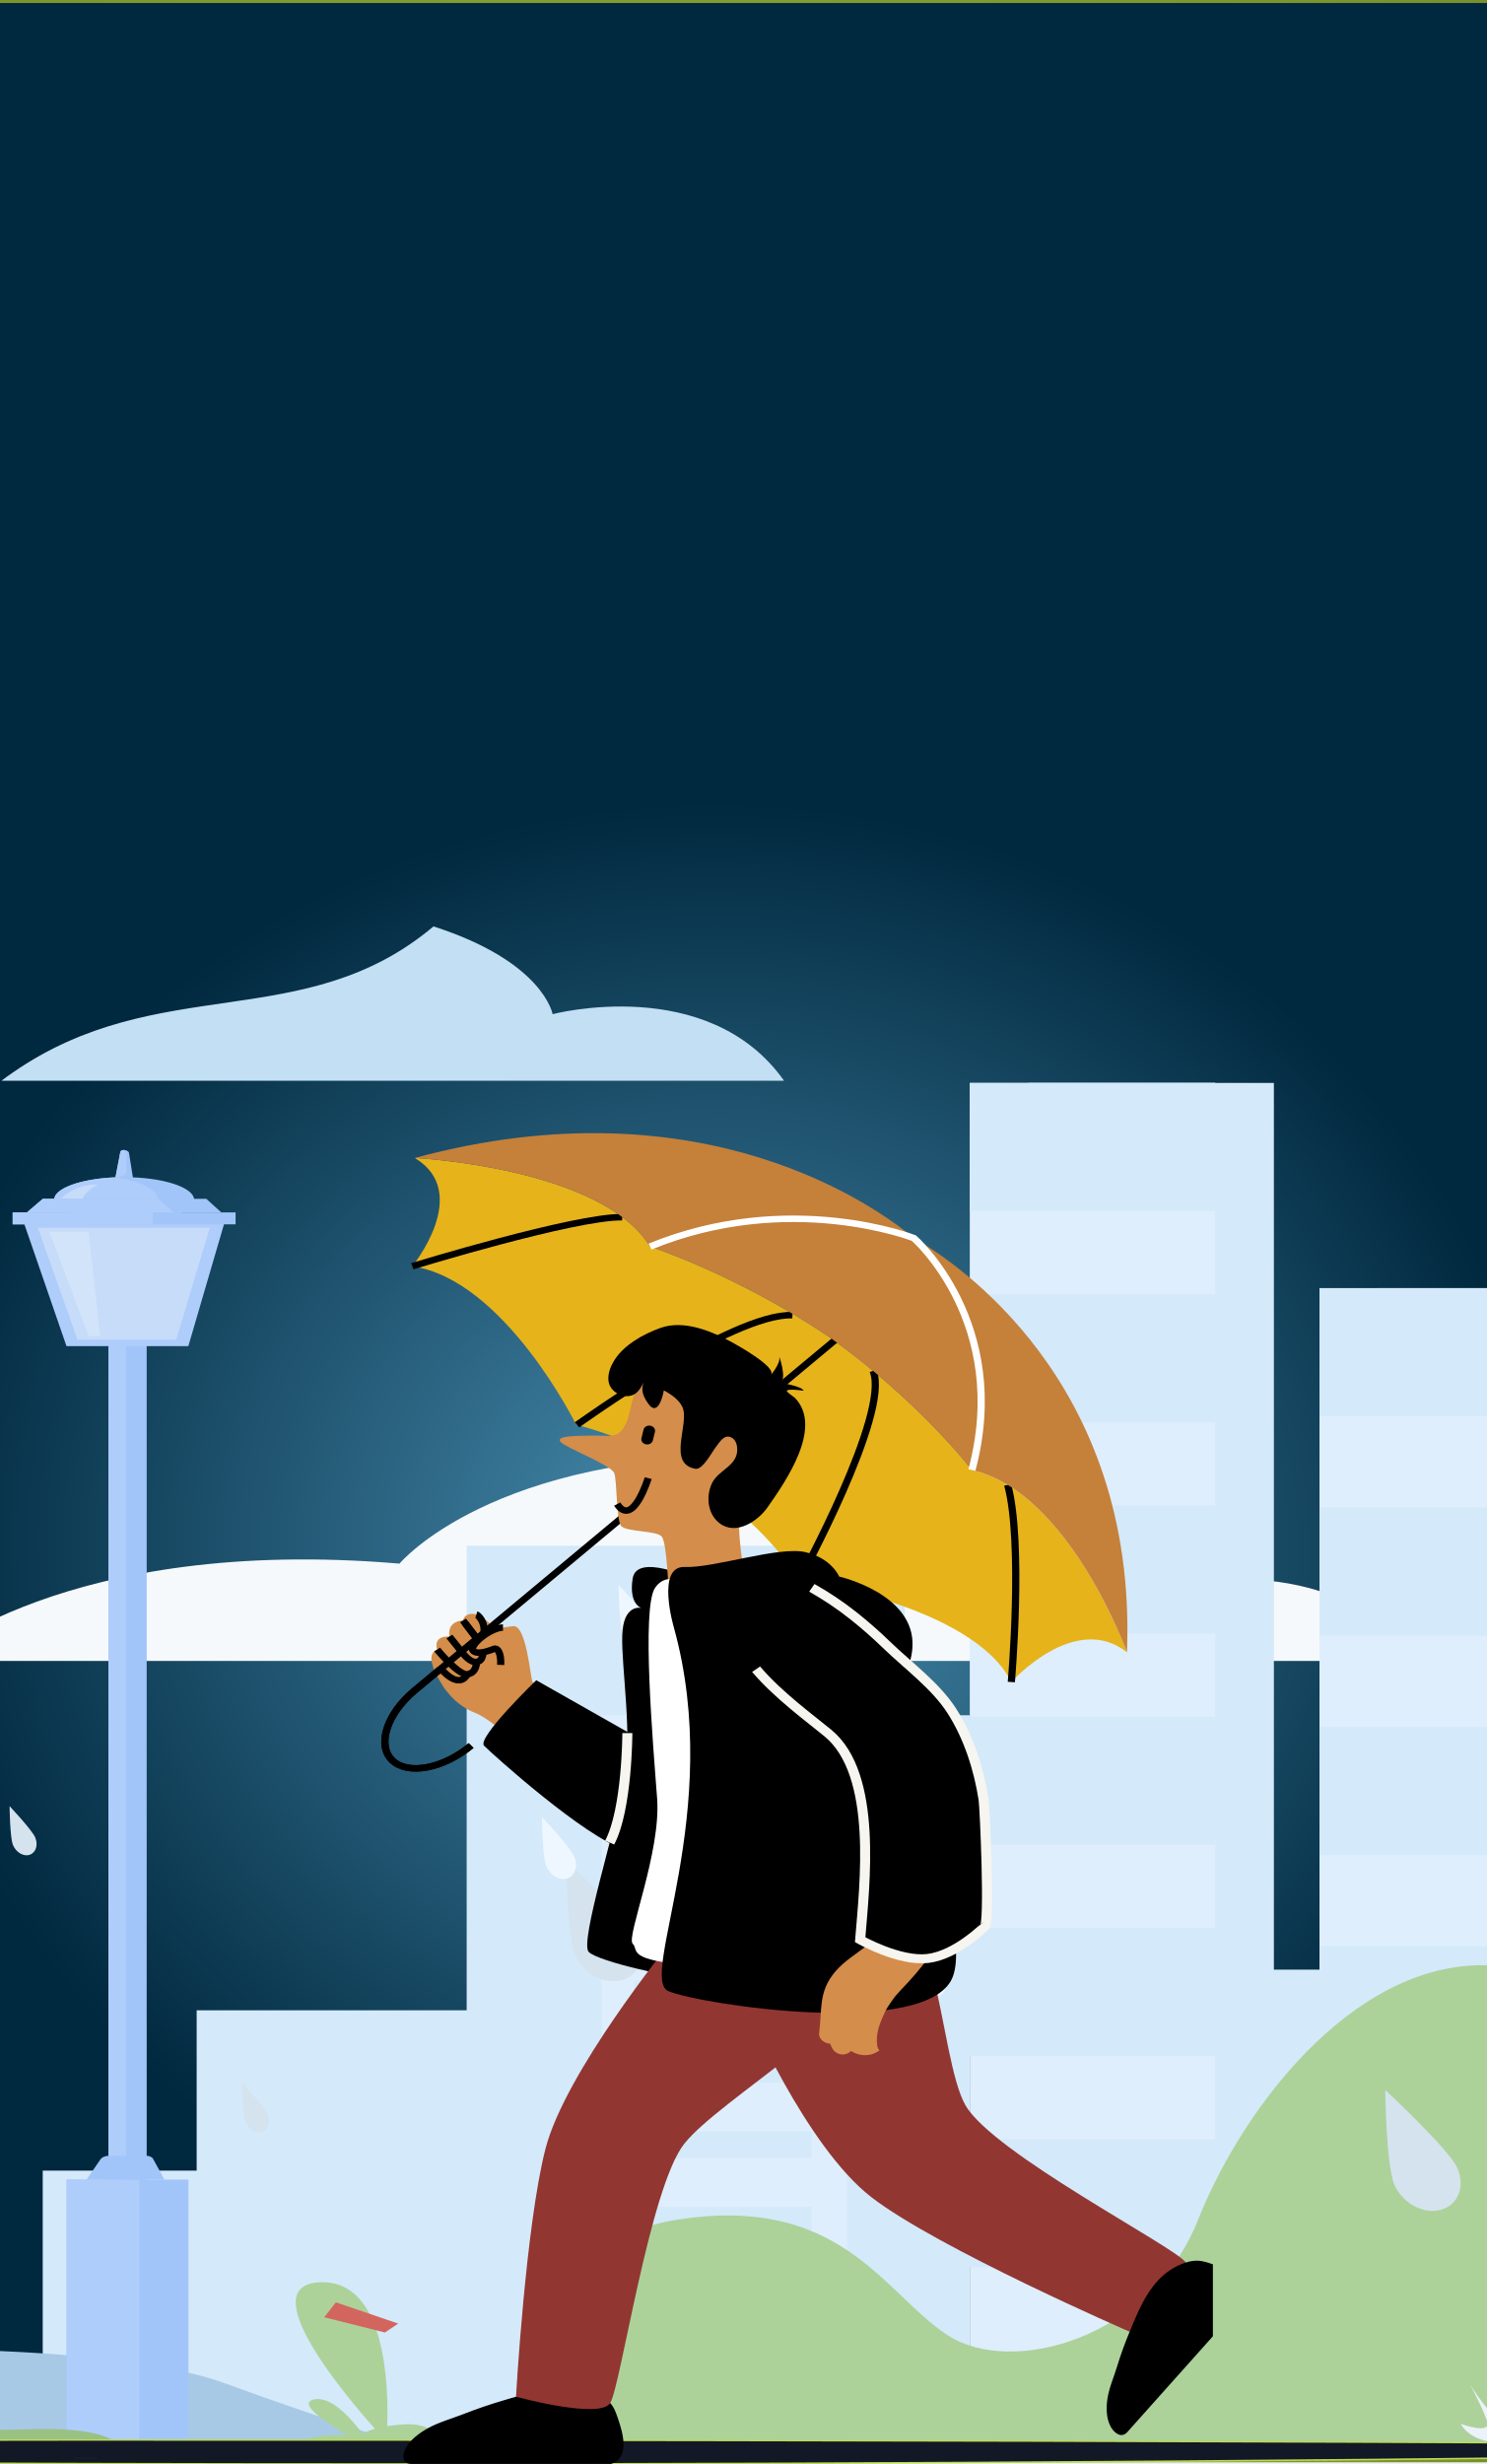
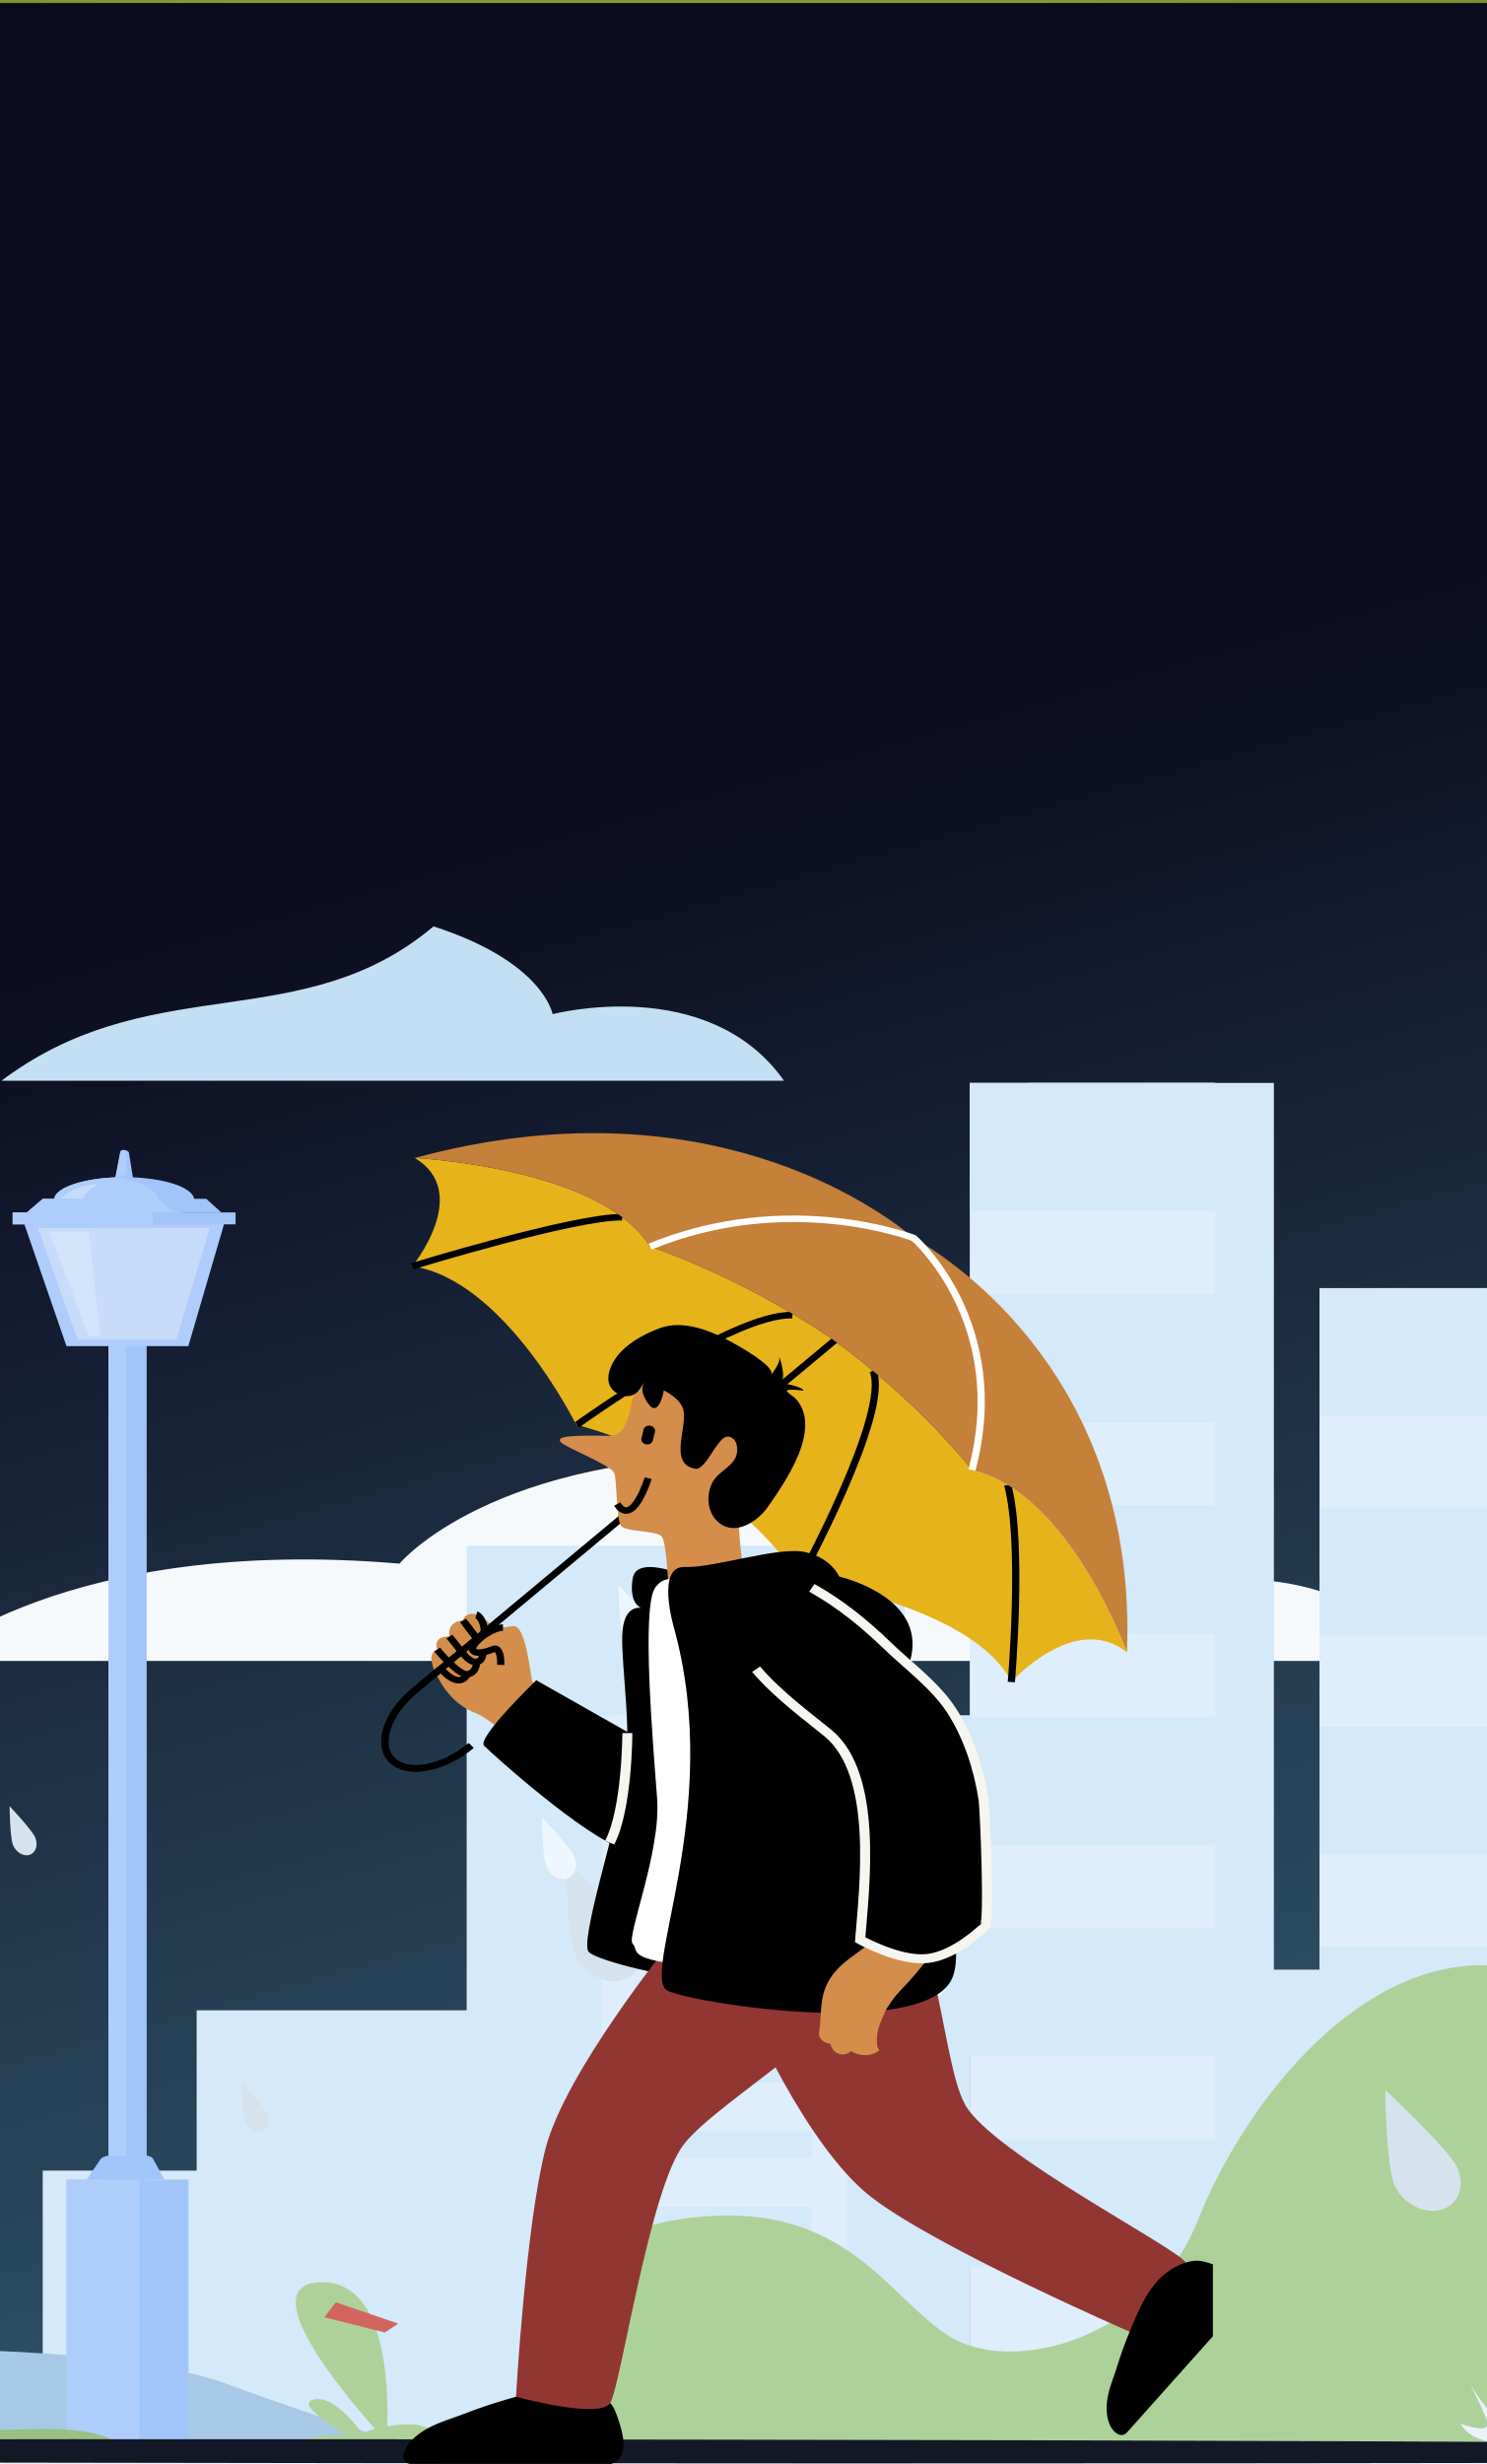
<svg xmlns="http://www.w3.org/2000/svg" width="207" height="343" preserveAspectRatio="none" viewBox="486.714 -103.283 228.785 421.129">
  <defs>
-     <clipPath id="a">
+     <radialGradient id="a" cx="-381.53" cy="16.501" r="255.17" gradientUnits="userSpaceOnUse">
+       <stop offset="0" style="stop-color:#bada55" />
+       <stop offset="1" style="stop-color:#758d29" />
+     </radialGradient>
+     <linearGradient id="b" x1="-369.253" x2="-369.253" y1="-196.974" y2="213.367" gradientTransform="matrix(-.95462 .29782 -.23286 -.71063 -560.683 165.276)" gradientUnits="userSpaceOnUse">
+       <stop offset="0" style="stop-color:#38657b" />
+       <stop offset="1" style="stop-color:#0b0b1e" />
+     </linearGradient>
+     <clipPath id="c">
      <path d="M87.792 2052.16h263.643V-3872.4H87.792z" style="fill:none;clip-rule:nonzero" />
    </clipPath>
-     <radialGradient gradientUnits="userSpaceOnUse" cx="-381.53" cy="16.501" r="255.17" id="gradient-1">
-       <stop offset="0" style="stop-color: #bada55" />
-       <stop offset="1" style="stop-color: #758d29" />
-     </radialGradient>
-     <radialGradient gradientUnits="userSpaceOnUse" cx="-367.061" cy="69.042" r="255.17" id="gradient-0" gradientTransform="matrix(0.37466, -0.30525, 0.30903, 0.3793, -252.2922, -68.98842)">
-       <stop offset="0" style="stop-color: rgb(74, 143, 178);" />
-       <stop offset="1" style="stop-color: rgb(0, 40, 62);" />
-     </radialGradient>
  </defs>
-   <g transform="matrix(1.02433 0 0 1.02433 975.63 89.977)">
-     <rect width="510.34" height="410.341" x="-636.7" y="-188.67" rx="3.895" ry="3.895" style="stroke: url(&quot;#gradient-1&quot;); fill-rule: nonzero; fill: url(&quot;#gradient-0&quot;);" />
+   <g transform="translate(975.63 89.977)scale(1.02433)">
+     <rect width="510.34" height="410.341" x="-636.7" y="-188.67" rx="3.895" ry="3.895" style="stroke:url(#a);fill-rule:nonzero;fill:url(#b)" />
    <path d="M2561.348 1435.265s80.376-80.575 273.398-62.323c0 0 53.096-71.16 209.493-69.165 217.834 2.781 230.23 84.512 230.23 84.512s98.877-28.909 147.266 46.977z" style="fill:#f5f9fc" transform="translate(-1155.513 -285.314)scale(.26042)" />
    <path d="M3056.57 1063.53h-451.39c2.04-1.77 4.07-3.4 6.24-5.03 84.47-65.18 168.39-24.17 242.94-93.83 63.56 22.676 68.72 56.22 68.72 56.22s89.63-26.21 133.49 42.64" style="fill:#c3dff4" transform="translate(-1155.513 -285.314)scale(.26042)" />
    <path d="M3622.126 1935.943s-6.965-66.619-94.645-77.2c-10.767-1.3-20.73-1.606-30.002-1.147-4.24-20.465-20.382-74.532-50.573-69.629-29.474 4.787 22.101 51.996 43.251 70.158a151 151 0 0 0-20.029 3.293c-15.248-8.668-42.618-20.364-70.787-13.443-28.818 7.08 19.725 14.434 53.936 18.433-37.692 13.524-60.787 37.682-84.527 39.478-15.813 1.197-35.65-1.822-57.44-1.738 5.953-6.748 10.978-14.267 4.81-15.181-6.558-.972-10.749 7.743-13.137 15.378q-3.597.156-7.25.467c5.524-12.305 12.396-31.659 2.988-35.365-10.072-3.968-9.827 21.414-8.896 35.98q-3.402.42-6.837 1.012c-1.875-8.222-6.827-25.121-16.52-20.442-9.733 4.699 6.545 16.298 13.778 20.943-19.335 3.74-39.369 11.982-58.899 29.005h400.779z" style="fill:#99c184" transform="translate(-1155.513 -285.314)scale(.26042)" />
    <path d="M3252.338 1633.078h367.806v302.865h-367.806zm-378.841-271.59v297.633h-155.761v102.723h-88.795v174.099h497.287v-574.455z" style="fill:#d4e9f9" transform="translate(-1155.513 -285.314)scale(.26042)" />
    <path d="M3399.341 1196.427h141.553v741.825h-141.553z" style="fill:#d4e9f9" transform="translate(-1155.513 -285.314)scale(.26042)" />
    <path d="M3365.464 1196.427h141.553v741.825h-141.553z" style="fill:#deeefc" transform="translate(-1155.513 -285.314)scale(.26042)" />
    <path d="M3365.464 1196.427h141.553v82.025h-141.553zm0 140.56h141.553v82.025h-141.553zm0 140.561h141.553v82.025h-141.553zm0 140.56h141.553v82.025h-141.553zm0 140.561h141.553v82.025h-141.553zm-167.863-693.72h141.553v873.303h-141.553z" style="fill:#d4e9f9" transform="translate(-1155.513 -285.314)scale(.26042)" />
    <path d="M3163.725 1064.949h141.553v873.303h-141.553z" style="fill:#deeefc" transform="translate(-1155.513 -285.314)scale(.26042)" />
    <path d="M3163.725 1064.949h141.553v82.025h-141.553zm0 135.365h141.553v82.025h-141.553zm0 135.365h141.553v82.026h-141.553zm0 135.366h141.553v82.025h-141.553zm0 135.364h141.553v82.025h-141.553zm0 135.365h141.553v82.025h-141.553zm-141.552-271.702h141.552v468.18h-141.552z" style="fill:#d4e9f9" transform="translate(-1155.513 -285.314)scale(.26042)" />
    <path d="M2951.396 1470.072h141.552v468.18h-141.552z" style="fill:#deeefc" transform="translate(-1155.513 -285.314)scale(.26042)" />
    <path d="M2970.116 1495.146h102.329v16.91h-102.329zm0 48.319h102.329v16.91h-102.329zm0 48.317h102.329v16.911h-102.329zm0 48.318h102.329v16.911h-102.329zm0 48.318h102.329v16.911h-102.329zm0 48.318h102.329v16.911h-102.329zm0 48.319h102.329v16.911h-102.329zm0 48.318h102.329v16.911h-102.329zm0 48.317h102.329v16.911h-102.329z" style="fill:#d4e9f9" transform="translate(-1155.513 -285.314)scale(.26042)" />
    <path d="M2281.04 1946.81s-40.98-31.04 91.26-55.1c132.21-24.05 301.34-18.34 361.74 6.39 60.41 24.73 126.34 47.12 126.34 47.12z" style="fill:#a8c9e5" transform="translate(-1155.513 -285.314)scale(.26042)" />
    <path d="M1771.209 512.226h-13.433l.119-1.054 4.053-35.825a2.29 2.29 0 0 1 2.272-2.027 3.63 3.63 0 0 1 2.418.935 3.6 3.6 0 0 1 1.153 2.309z" style="fill:#a2c5f9" transform="matrix(.2219 0 0 .14817 -850.198 -66.92)" />
    <path d="m1759.073 504.097-.479.013 3.354-28.763a2.29 2.29 0 0 1 2.272-2.027c.146 0 .282.009.427.027q.192.16.354.336c.591.637.945 1.473.954 2.399l.196 20.679a7.27 7.27 0 0 1-7.078 7.336" style="fill:#afcdfb" transform="matrix(.2219 0 0 .14817 -850.198 -66.92)" />
    <path d="M1753.869 671.638h25.901V1815.24h-25.901z" style="fill:#a2c5f9" transform="matrix(.2219 0 0 .14817 -850.198 -66.92)" />
    <path d="M1753.869 671.638h11.96V1815.24h-11.96z" style="fill:#afcdfb" transform="matrix(.2219 0 0 .14817 -850.198 -66.92)" />
    <path d="M1725.569 1632.745h82.492v302.584h-82.492z" style="fill:#a2c5f9" transform="matrix(.2219 0 0 .14817 -850.198 -66.92)" />
    <path d="M1725.569 1632.745h49.166v302.584h-49.166z" style="fill:#afcdfb" transform="matrix(.2219 0 0 .14817 -850.198 -66.92)" />
    <path d="M1811.896 529.483c0 14.132-21.22 25.583-47.402 25.583-1.999 0-3.962-.064-5.898-.2-23.393-1.563-41.505-12.333-41.505-25.383s18.112-23.811 41.505-25.374a84 84 0 0 1 5.898-.2c26.182.001 47.402 11.451 47.402 25.574" style="fill:#a2c5f9" transform="matrix(.2219 0 0 .14817 -850.198 -66.92)" />
    <path d="M1787.358 529.483c0 11.387-11.851 21.166-28.764 25.383-23.393-1.563-41.505-12.333-41.505-25.383s18.112-23.811 41.505-25.374c16.914 4.208 28.764 13.987 28.764 25.374" style="fill:#afcdfb" transform="matrix(.2219 0 0 .14817 -850.198 -66.92)" />
    <path d="M1807.963 694.193h-82.487l-29.082-140.037h136.199z" style="fill:#afcdfb" transform="matrix(.2219 0 0 .14817 -850.198 -66.92)" />
    <path d="M1689.036 543.606h150.915v13.433h-150.915z" style="fill:#a2c5f9" transform="matrix(.2219 0 0 .14817 -850.198 -66.92)" />
    <path d="M1689.036 543.606h94.87v13.433h-94.87z" style="fill:#afcdfb" transform="matrix(.2219 0 0 .14817 -850.198 -66.92)" />
    <path d="M1739.083 1632.745h52.71l-7.714-23.397a5.06 5.06 0 0 0-4.806-3.477h-24.694a6.61 6.61 0 0 0-6.112 4.094z" style="fill:#a2c5f9" transform="matrix(.2219 0 0 .14817 -850.198 -66.92)" />
    <path d="M1706.139 560.981h116.327l-22.721 125.87h-66.796zm14.087-29.989s8.86-19.357 26.355-18.767c0 0-11.133 9.905-10.11 18.767s-16.245 0-16.245 0" style="fill:#c7dcf9" transform="matrix(.2219 0 0 .14817 -850.198 -66.92)" />
    <path d="M1830.309 543.606h-131.631l10.778-15.349h110.62z" style="fill:#a2c5f9" transform="matrix(.2219 0 0 .14817 -850.198 -66.92)" />
    <path d="M1797.892 543.606h-99.214l10.778-15.349h78.203z" style="fill:#afcdfb" transform="matrix(.2219 0 0 .14817 -850.198 -66.92)" />
    <path d="M1713.864 565.375h26.658l7.763 117.538h-7.763z" style="fill:#d2e4f9" transform="matrix(.2219 0 0 .14817 -850.198 -66.92)" />
    <path d="m2818.101 1937.962 42.281.691s-3.023-15.262-22.172-14.276c-3.986.205-7.485.644-10.538 1.206.785-25.807-.73-93.852-38.697-92.21-38.683 1.672 12.619 70.16 31.63 93.929-3.328 1.03-5.736 2.13-7.308 2.971-6.906-10.312-18.316-24.32-27.997-21.775-9.284 2.439 5.938 14.077 18.957 22.633-7.878-.32-20.912.21-29.354 6.125l40.165.657c2.744 1.648 4.497 2.648 4.497 2.648s-.524-.983-1.464-2.599" style="fill:#acd29a" transform="translate(-1155.513 -285.314)scale(.26042)" />
    <path d="M2326.98 1946.81s13.6-33.36 63.49-34.12c49.88-.75 80.87-31.74 123.96-24.18 43.08 7.55 71.8 38.55 89.19 39.3 17.38.76 69.16-6.6 75.02 19z" style="fill:#99c184" transform="translate(-1155.513 -285.314)scale(.26042)" />
    <path d="M2905.297 1940.561s-6.804-129.841 88.444-147.051 119.929 46.334 156.828 73.525 117.577 2.647 144.791-73.525c27.215-76.172 95.248-171.974 174.622-162.626s92.98 66.332 115.659 72.991c22.678 6.658 99.733-16.875 121.303 62.926 21.569 79.802-24.346 180.009-24.346 180.009z" style="fill:#acd29a" transform="translate(-1155.513 -285.314)scale(.26042)" />
-     <path d="M2194.236 1946.81c-6.917-.057 13.164-4.544 20.02-5.466 20.16-2.711 40.444-5.231 60.784-5.4 246.274-2.04 492.564-1.609 738.846-1.224 246.283.385 492.569 1.171 738.841 3.532 1.193.011.705 3.524-.488 3.546-650.11 12.049-1234.789 7.674-1558.003 5.012Z" style="fill:#131827;stroke:#bada55" transform="translate(-1155.513 -285.314)scale(.26042)" />
+     <path d="M2194.236 1946.81c-6.917-.057 13.164-4.544 20.02-5.466 20.16-2.711 40.444-5.231 60.784-5.4 246.274-2.04 492.564-1.609 738.846-1.224 246.283.385 492.569 1.171 738.841 3.532 1.193.011.678 8.292-.488 8.546-13.851 3.016-1234.789 2.674-1558.003.012Z" style="fill:#131827;stroke:#131827" transform="translate(-1155.513 -285.314)scale(.26042)" />
    <path d="m2382.927 1927.043 2.215 8.9h17.018v-6.107z" style="fill:#d3655f" transform="matrix(.62788 0 0 .2856 -2031.153 -331.249)" />
    <path d="m2555.11 1844.28-2.77 8.74 14.51 8.9 3.19-5.2z" style="fill:#d3655f;transform-box:fill-box;transform-origin:45.666% 50%" transform="matrix(.62788 0 0 .2856 -2031.153 -331.25)" />
    <path d="M2492.377 1935.228c.078.077.112.122.112.122h5.967a10.4 10.4 0 0 0-1.579-.122z" style="fill:#2e3552" transform="matrix(.62788 0 0 .2856 -2031.153 -331.249)" />
    <path d="M2930.86 1183.69s.24 25.44 2.49 31.48c2.24 6.03 7.7 9.57 12.18 7.9 4.49-1.67 6.3-7.92 4.05-13.95-2.25-6.04-18.72-25.43-18.72-25.43m49.25-68.62s.24 25.44 2.49 31.47c2.25 6.04 7.7 9.58 12.19 7.9 4.48-1.67 6.29-7.91 4.04-13.95-2.24-6.03-18.72-25.42-18.72-25.42m117.08 94.05c-2.25-6.04-18.72-25.43-18.72-25.43s.23 25.44 2.48 31.48c2.25 6.03 7.71 9.57 12.19 7.9 4.49-1.67 6.3-7.92 4.05-13.95" style="fill:#e9f3fe" transform="translate(-1155.513 -285.314)scale(.26042)" />
    <path d="M1872.489 1391.203s.186 20.123 1.965 24.897 6.097 7.572 9.643 6.251c3.548-1.322 4.98-6.264 3.201-11.038-1.779-4.773-14.809-20.11-14.809-20.11m34.991-117.622s.187 20.123 1.966 24.897 6.096 7.572 9.643 6.251c3.546-1.322 4.979-6.264 3.2-11.038s-14.809-20.11-14.809-20.11m148.94 197.474c-1.779-4.774-14.809-20.111-14.809-20.111s.187 20.123 1.965 24.897 6.097 7.572 9.644 6.251c3.547-1.322 4.979-6.263 3.2-11.037" style="fill:#d5e3ef" transform="matrix(.72762 0 0 .64104 -1754.72 -770.07)" />
    <path d="M2574.827 1645.947s.187 20.124 1.967 24.897c1.778 4.773 6.096 7.572 9.643 6.251 3.546-1.321 4.979-6.264 3.198-11.038-1.779-4.773-14.808-20.11-14.808-20.11m34.992-117.623s.186 20.125 1.966 24.898c1.779 4.773 6.096 7.572 9.643 6.251s4.979-6.264 3.2-11.037c-1.78-4.774-14.809-20.112-14.809-20.112m148.94 197.475c-1.78-4.774-14.809-20.111-14.809-20.111s.187 20.124 1.966 24.898c1.779 4.773 6.096 7.572 9.643 6.251 3.545-1.322 4.979-6.265 3.2-11.038" style="fill:#d5e3ef" transform="translate(-1155.513 -285.314)scale(.26042)" />
    <path d="M2919.373 1566.727c2.25 6.035 7.708 9.573 12.19 7.902 4.484-1.671 6.295-7.918 4.046-13.953-2.25-6.035-18.722-25.425-18.722-25.425s.237 25.44 2.486 31.476m44.236-148.698c2.25 6.035 7.708 9.573 12.191 7.902s6.294-7.918 4.045-13.953c-2.25-6.035-18.722-25.425-18.722-25.425s.237 25.441 2.486 31.476m169.568 224.221c2.25 6.036 7.708 9.574 12.191 7.903s6.294-7.919 4.045-13.953c-2.25-6.036-18.721-25.425-18.721-25.425s.237 25.441 2.485 31.475" style="fill:#eef7ff" transform="translate(-1155.513 -285.314)scale(.26042)" />
    <path d="M3480.589 1918.56s7.441 16.058-7.049 17.233c-14.492 1.175-23.109-4.7-26.634-11.751 0 0 18.017 7.442 15.274-1.565-2.742-9.009-9.791-23.501-9.791-23.501s15.268 27.429 22.879 26.111c3.395-.587 5.321-6.527 5.321-6.527" style="fill:#ebf2f9" transform="translate(-1155.513 -285.314)scale(.26042)" />
  </g>
-   <path d="M304.172 298.494c-.139-.29-.422-4.422-1.347-4.296-.925.127-1.252.227-1.252.227s-.649-.882-1.295-1.127c-.373-.14-.857-.001-.93.462 0 0-1.109-.014-.947 1.239 0 0-1.143-.127-.853 1.002 0 0-.366.122-.397.62-.01.167.017.374.107.634.36 1.035 1.125 2.879 2.991 3.662s9.774 9.362 9.774 9.362 2.552-5.662 2.187-5.769c-.364-.107-8.038-6.016-8.038-6.016" style="fill:#d48d4a;fill-opacity:1;clip-path:url(#a)" transform="matrix(2.21532 0 0 2.21532 -105.185 -477.096)" />
-   <path d="M300.191 293.935s.424.297.62.633c.196.335.839-.115 1.275-.191.437-.078.606-.115.606-.115s.412 2.282-.171 3.036c-.584.755-3.92 2.686-4.44 1.72-.519-.967-.949-1.644-.803-2.017.147-.373 2.631-3.198 2.913-3.066" style="fill:#d48d4a;fill-opacity:1;clip-path:url(#a)" transform="matrix(2.21532 0 0 2.21532 -105.185 -477.096)" />
-   <path d="M298.401 295q.297.427.61.842c.256.336.671 1.046 1.125 1.112.236.034.424-.068.511-.283.281-.686-.175-1.277-.543-1.813l-.756-1.098" style="fill:none;stroke:#000;stroke-opacity:1;stroke-miterlimit:10;stroke-linecap:butt;stroke-linejoin:miter;stroke-width:.5px;stroke-dashoffset:0;clip-path:url(#a)" transform="matrix(2.21532 0 0 2.21532 -105.185 -477.096)" />
-   <path d="M297.548 296.001s1.469 1.996 2.096 1.908c.628-.089.632-.848.632-.848" style="fill:none;stroke:#000;stroke-opacity:1;stroke-miterlimit:10;stroke-linecap:butt;stroke-linejoin:miter;stroke-width:.5px;stroke-dashoffset:0;clip-path:url(#a)" transform="matrix(2.21532 0 0 2.21532 -105.185 -477.096)" />
-   <path d="M297.75 297.407s1.261 1.781 1.894.502m.633-4.611c.068.018.689.544.498 1.609l-.383.37-.897-1.303" style="fill:none;stroke:#000;stroke-opacity:1;stroke-miterlimit:10;stroke-linecap:butt;stroke-linejoin:miter;stroke-width:.5px;stroke-dashoffset:0;clip-path:url(#a)" transform="matrix(2.21532 0 0 2.21532 -105.185 -477.096)" />
-   <path d="M302.123 294.307c-.879.01-2.366 1.361-2.085 1.769s1.299-.056 1.486-.134c.188-.077.481.259.442 1.247" style="fill:#d48d4a;stroke:#000;stroke-opacity:1;stroke-miterlimit:10;stroke-linecap:butt;stroke-linejoin:miter;stroke-width:.5px;stroke-dashoffset:0;fill-opacity:1;clip-path:url(#a)" transform="matrix(2.21532 0 0 2.21532 -105.185 -477.096)" />
-   <path d="M299.909 303.41c-1.936 1.792-4.403 2.303-5.483 1.136-1.08-1.166-.38-3.587 1.555-5.378l1.77-1.638" style="fill:none;stroke:#000;stroke-opacity:1;stroke-miterlimit:10;stroke-linecap:butt;stroke-linejoin:miter;stroke-width:.5px;stroke-dashoffset:0;clip-path:url(#a)" transform="matrix(2.21532 0 0 2.21532 -105.185 -477.096)" />
-   <path d="M304.434 298.371s-4.154 4.452-3.623 5.055c.533.602 7.056 7.138 9.773 7.993s3.324-7.081 3.324-7.081z" style="fill:#000;fill-opacity:1;clip-path:url(#a)" transform="matrix(2.21532 0 0 2.21532 -105.185 -477.096)" />
-   <path d="M315.255 290.516s-3.835-1.979-4.123 0c-.287 1.979.601 2.281.601 2.281s-1.261-.363-1.326 2.124.728 7.698.143 11.265c-.587 3.567-3.106 12.385-2.476 13.141s6.419 2.174 6.673 1.842c.256-.33 1.014-29.771.508-30.653" style="fill:#000;fill-opacity:1;clip-path:url(#a)" transform="matrix(2.21532 0 0 2.21532 -105.185 -477.096)" />
-   <path d="M334.697 282.153s-3.611-5.256-9.912-10.263c-6.445-4.82-12.447-6.975-12.447-6.975-3.365-6.109-16.339-6.839-16.339-6.839 4.001 2.69-.175 8.354-.175 8.354 6.409 1.045 11.38 12.221 11.38 12.221q.031.008.061.018c3.646 1.089 6.496 2.814 8.694 4.669 2.354 1.653 4.747 3.972 6.728 7.22l.032.054s12.073 1.966 14.715 7.897c0 0 4.415-5.48 8.033-2.294 0 0-4.006-12.363-10.77-14.062" style="fill:#e6b31a;fill-opacity:1;clip-path:url(#a)" transform="matrix(2.21532 0 0 2.21532 -105.185 -477.096)" />
-   <path d="M295.824 266.43s11.283-3.843 14.582-3.783m27.028 35.862s.84-10.691-.251-15.206m-29.918-4.634s10.767-8.635 14.965-8.462m.489 20.405s6.328-12.844 5.113-16.107m-27.923 28.905c-1.936 1.792-4.403 2.303-5.483 1.136-1.08-1.166-.38-3.587 1.555-5.378l30.146-27.908" style="fill:none;stroke:#000;stroke-opacity:1;stroke-miterlimit:10;stroke-linecap:butt;stroke-linejoin:miter;stroke-width:.5px;stroke-dashoffset:0;clip-path:url(#a)" transform="matrix(2.21532 0 0 2.21532 -105.185 -477.096)" />
-   <path d="M330.666 264.262c-2.377-2.216-14.549-12.234-34.667-6.186 0 0 12.974.73 16.339 6.839 0 0 6.002 2.155 12.447 6.975 6.301 5.007 9.912 10.263 9.912 10.263 6.764 1.7 10.77 14.062 10.77 14.062.732-20.995-12.053-30.218-14.801-31.953" style="fill:#c5803a;fill-opacity:1;clip-path:url(#a)" transform="matrix(2.21532 0 0 2.21532 -105.185 -477.096)" />
-   <path d="M312.338 264.915c9.696-4.414 18.328-.653 18.328-.653s6.747 6.553 4.031 17.891" style="fill:none;stroke:#fff;stroke-opacity:1;stroke-miterlimit:10;stroke-linecap:butt;stroke-linejoin:miter;stroke-width:.5px;stroke-dashoffset:0;clip-path:url(#a)" transform="matrix(2.21532 0 0 2.21532 -105.185 -477.096)" />
-   <path d="M313.649 274.035c-.973.201-1.749 1.01-2.218 1.867-.543.991-.393 2.623-1.249 3.39-.356.319-.995.206-1.44.206-2.07 0-2.897.069-2.621.483.276.413 3.535 1.793 3.733 2.413.198.621.129 3.587.474 4.07s2.483.344 2.828.828c.345.482.455 3.95.455 3.95l5.368-.502s-1.043-5.647-.008-7.165c1.07-1.57.416-2.691.483-4.588.11-3.065-2.304-4.868-5.24-4.997a2.3 2.3 0 0 0-.565.045" style="fill:#d48d4a;fill-opacity:1;clip-path:url(#a)" transform="matrix(2.21532 0 0 2.21532 -105.185 -477.096)" />
-   <path d="m312.044 280.167.017.004a.397.397 0 0 0 .472-.302l.146-.658a.4.4 0 0 0-.302-.473l-.017-.004a.4.4 0 0 0-.473.303l-.145.658a.397.397 0 0 0 .302.472" style="fill:#000;fill-opacity:1;clip-path:url(#a)" transform="matrix(2.21532 0 0 2.21532 -105.185 -477.096)" />
-   <path d="M310.697 276.455c-.48-.017-.956-.362-1.143-.797-.279-.647.003-1.464.339-2.033.678-1.148 1.952-1.947 3.162-2.432 1.649-.663 3.606.271 5.004 1.12.316.192 3.118 1.92 2.671 2.509 0 0 .675-.891.587-1.336-.088-.444.631 1.819.009 1.916 0 0 1.602.286 1.674.63 0 0-1.065-.169-1.156-.001-.052.098.488.477.549.546 1.997 2.28-.638 6.468-1.904 8.471-.648 1.025-2.177 2.201-3.334 1.199-.835-.723-.93-2.064-.531-3.037.46-1.121 1.892-1.364 1.764-2.812-.026-.286-.133-.589-.377-.741-.536-.334-.87.411-1.113.74-.23.312-.901 1.761-1.404 1.663-2.016-.392-.371-3.512-.913-4.779-.226-.528-.722-.938-1.284-1.272 0 0-.334 2.194-1.087 1.02-.502-.785-.565-1.386-.039-2.136-.319.455-.478 1.213-1.022 1.47a1 1 0 0 1-.452.092" style="fill:#000;fill-opacity:1;clip-path:url(#a)" transform="matrix(2.21532 0 0 2.21532 -105.185 -477.096)" />
-   <path d="M312.21 282.779s-1.066 3.848-2.155 2.003" style="fill:none;stroke:#000;stroke-opacity:1;stroke-miterlimit:10;stroke-linecap:butt;stroke-linejoin:miter;stroke-width:.5px;stroke-dashoffset:0;clip-path:url(#a)" transform="matrix(2.21532 0 0 2.21532 -105.185 -477.096)" />
-   <path d="M319.055 323.667s4.087 10.671 8.669 14.596 17.928 10.371 17.928 10.371 4.713-4.097 3.91-5.34-13.417-8.434-15.32-12.143c-1.902-3.708-1.87-17.982-7.12-17.465-2.996.295-9.586 4.336-8.067 9.981" style="fill:#923632;fill-opacity:1;clip-path:url(#a)" transform="matrix(2.21532 0 0 2.21532 -105.185 -477.096)" />
-   <path d="M350.3 343.153c.419-.003.778.139 1.265.333.925.369 2.763 1.158 2.306 2.468l-8.383 10.425c-.42.522-.922.035-1.14-.396-.321-.629-.332-1.45-.244-2.134.11-.86.438-1.668.665-2.494.253-.918.547-1.83.883-2.721.516-1.366 1.024-2.826 1.972-3.96.511-.612 1.179-1.12 1.938-1.38a2.3 2.3 0 0 1 .738-.141m-40.73 10.982c.274.335.392.716.552 1.236.302.986.86 2.982-.496 3.464h-13.855c-.694 0-.627-.722-.421-1.177.3-.667.956-1.21 1.565-1.583.766-.469 1.63-.729 2.444-1.081a32 32 0 0 1 2.771-1.054c1.436-.471 2.944-1.008 4.476-.979.825.015 1.669.225 2.37.669.261.164.449.328.594.505" style="fill:#000;fill-opacity:1;clip-path:url(#a)" transform="matrix(2.21532 0 0 2.21532 -105.185 -477.096)" />
-   <path d="M313.609 318.813s-7.149 9.796-8.525 15.67-2.057 19.163-2.057 19.163 5.809 1.774 6.543.489 2.729-16.611 5.147-20.007c2.417-3.396 13.301-10.359 11.466-12.745s-8.26-6.516-12.574-2.57" style="fill:#923632;fill-opacity:1;clip-path:url(#a)" transform="matrix(2.21532 0 0 2.21532 -105.185 -477.096)" />
-   <path d="M315.425 291.241s-1.783-1.556-2.737 0-.14 12.088.142 16.245-2.166 10.707-1.698 11.211c.469.504-.575 1.263 4.293 1.702s0-29.158 0-29.158" style="fill:#fff;fill-opacity:1;clip-path:url(#a)" transform="matrix(2.21532 0 0 2.21532 -105.185 -477.096)" />
-   <path d="M313.995 294.307s-1.266-4.761.752-4.673c2.019.09 6.533-1.618 8.37-1.149 1.837.467 2.361 1.888 2.361 1.888s5.246 1.312 5.091 5.375c-.154 4.064-4.225 3.422-3.66 4.179.564.756 7.997 16.282 6.485 21.242s-17.709 2.204-19.791 1.181c-2.083-1.022 3.919-13.885.392-28.043" style="fill:#000;fill-opacity:1;clip-path:url(#a)" transform="matrix(2.21532 0 0 2.21532 -105.185 -477.096)" />
-   <path d="m329.134 323.111-.022.033-.026.043a7 7 0 0 0-.269.445 4 4 0 0 0-.243.55l-.01.019c-.332.798-.552 1.506-.445 2.386.014.118.15.357.15.357l-.13.082c-.578.411-1.318.328-1.847-.052a1 1 0 0 1-.204.175c-.359.215-.869.047-1.06-.315a3.4 3.4 0 0 1-.183-.426c-.401-.012-.815-.386-.763-.805.221-1.795-.071-3.194 1.112-4.739.662-.863 1.473-1.369 2.26-2.071.698-.624 1.181-1.435 1.642-2.237.53-.92 1.531-1.948 2.656-1.325l.036.024.014.004a.8.8 0 0 1 .213.13c.019-.001.034-.006.054-.007l.08.148.02.029c.486.487.834 1.255.8 1.874-.047.821-.785 1.596-1.222 2.251a25 25 0 0 1-1.961 2.554c-.246.282-.467.57-.652.873" style="fill:#d48d4a;fill-opacity:1;clip-path:url(#a)" transform="matrix(2.21532 0 0 2.21532 -105.185 -477.096)" />
-   <path d="M318.691 291.748c-2.594 3.758 3.69 8.575 6.011 10.707 3.483 3.198 2.534 11.74 2.231 15.933 0 0 2.728 1.717 4.71 1.448 1.98-.269 3.924-2.439 3.927-2.44.383-.145.025-9.195-.062-9.824-.326-2.322-1.025-4.801-2.222-6.86-1.124-1.931-3.009-3.451-4.52-5.073-1.545-1.658-3.278-3.217-5.188-4.398-1.765-1.091-3.867-.972-4.887.507" style="fill:#000;fill-opacity:1;clip-path:url(#a)" transform="matrix(2.21532 0 0 2.21532 -105.185 -477.096)" />
-   <path d="M319.704 297.52c1.544 2.017 3.799 3.834 4.998 4.935 3.483 3.198 2.533 11.739 2.231 15.933 0 0 2.729 1.717 4.71 1.448s3.924-2.439 3.927-2.44c.383-.145.025-9.194-.063-9.824-.325-2.322-1.024-4.802-2.221-6.86-1.124-1.931-3.009-3.451-4.52-5.072a32 32 0 0 0-2.305-2.247 22 22 0 0 0-2.884-2.151m-12.815 11.208s-.004 5.874-1.227 8.445" style="fill:none;stroke:#f6f5ef;stroke-opacity:1;stroke-miterlimit:10;stroke-linecap:butt;stroke-linejoin:miter;stroke-width:.695px;stroke-dashoffset:0;clip-path:url(#a)" transform="matrix(2.21532 0 0 2.21532 -105.185 -477.096)" />
+   <path d="M304.172 298.494c-.139-.29-.422-4.422-1.347-4.296-.925.127-1.252.227-1.252.227s-.649-.882-1.295-1.127c-.373-.14-.857-.001-.93.462 0 0-1.109-.014-.947 1.239 0 0-1.143-.127-.853 1.002 0 0-.366.122-.397.62-.01.167.017.374.107.634.36 1.035 1.125 2.879 2.991 3.662s9.774 9.362 9.774 9.362 2.552-5.662 2.187-5.769c-.364-.107-8.038-6.016-8.038-6.016" style="fill:#d48d4a;fill-opacity:1;clip-path:url(#c)" transform="translate(-105.185 -477.096)scale(2.21532)" />
+   <path d="M300.191 293.935s.424.297.62.633c.196.335.839-.115 1.275-.191.437-.078.606-.115.606-.115s.412 2.282-.171 3.036c-.584.755-3.92 2.686-4.44 1.72-.519-.967-.949-1.644-.803-2.017.147-.373 2.631-3.198 2.913-3.066" style="fill:#d48d4a;fill-opacity:1;clip-path:url(#c)" transform="translate(-105.185 -477.096)scale(2.21532)" />
+   <path d="M298.401 295q.297.427.61.842c.256.336.671 1.046 1.125 1.112.236.034.424-.068.511-.283.281-.686-.175-1.277-.543-1.813l-.756-1.098" style="fill:none;stroke:#000;stroke-opacity:1;stroke-miterlimit:10;stroke-linecap:butt;stroke-linejoin:miter;stroke-width:.5px;stroke-dashoffset:0;clip-path:url(#c)" transform="translate(-105.185 -477.096)scale(2.21532)" />
+   <path d="M297.548 296.001s1.469 1.996 2.096 1.908c.628-.089.632-.848.632-.848" style="fill:none;stroke:#000;stroke-opacity:1;stroke-miterlimit:10;stroke-linecap:butt;stroke-linejoin:miter;stroke-width:.5px;stroke-dashoffset:0;clip-path:url(#c)" transform="translate(-105.185 -477.096)scale(2.21532)" />
+   <path d="M297.75 297.407s1.261 1.781 1.894.502m.633-4.611c.068.018.689.544.498 1.609l-.383.37-.897-1.303" style="fill:none;stroke:#000;stroke-opacity:1;stroke-miterlimit:10;stroke-linecap:butt;stroke-linejoin:miter;stroke-width:.5px;stroke-dashoffset:0;clip-path:url(#c)" transform="translate(-105.185 -477.096)scale(2.21532)" />
+   <path d="M302.123 294.307c-.879.01-2.366 1.361-2.085 1.769s1.299-.056 1.486-.134c.188-.077.481.259.442 1.247" style="fill:#d48d4a;stroke:#000;stroke-opacity:1;stroke-miterlimit:10;stroke-linecap:butt;stroke-linejoin:miter;stroke-width:.5px;stroke-dashoffset:0;fill-opacity:1;clip-path:url(#c)" transform="translate(-105.185 -477.096)scale(2.21532)" />
+   <path d="M299.909 303.41c-1.936 1.792-4.403 2.303-5.483 1.136-1.08-1.166-.38-3.587 1.555-5.378l1.77-1.638" style="fill:none;stroke:#000;stroke-opacity:1;stroke-miterlimit:10;stroke-linecap:butt;stroke-linejoin:miter;stroke-width:.5px;stroke-dashoffset:0;clip-path:url(#c)" transform="translate(-105.185 -477.096)scale(2.21532)" />
+   <path d="M304.434 298.371s-4.154 4.452-3.623 5.055c.533.602 7.056 7.138 9.773 7.993s3.324-7.081 3.324-7.081z" style="fill:#000;fill-opacity:1;clip-path:url(#c)" transform="translate(-105.185 -477.096)scale(2.21532)" />
+   <path d="M315.255 290.516s-3.835-1.979-4.123 0c-.287 1.979.601 2.281.601 2.281s-1.261-.363-1.326 2.124.728 7.698.143 11.265c-.587 3.567-3.106 12.385-2.476 13.141s6.419 2.174 6.673 1.842c.256-.33 1.014-29.771.508-30.653" style="fill:#000;fill-opacity:1;clip-path:url(#c)" transform="translate(-105.185 -477.096)scale(2.21532)" />
+   <path d="M334.697 282.153s-3.611-5.256-9.912-10.263c-6.445-4.82-12.447-6.975-12.447-6.975-3.365-6.109-16.339-6.839-16.339-6.839 4.001 2.69-.175 8.354-.175 8.354 6.409 1.045 11.38 12.221 11.38 12.221q.031.008.061.018c3.646 1.089 6.496 2.814 8.694 4.669 2.354 1.653 4.747 3.972 6.728 7.22l.032.054s12.073 1.966 14.715 7.897c0 0 4.415-5.48 8.033-2.294 0 0-4.006-12.363-10.77-14.062" style="fill:#e6b31a;fill-opacity:1;clip-path:url(#c)" transform="translate(-105.185 -477.096)scale(2.21532)" />
+   <path d="M295.824 266.43s11.283-3.843 14.582-3.783m27.028 35.862s.84-10.691-.251-15.206m-29.918-4.634s10.767-8.635 14.965-8.462m.489 20.405s6.328-12.844 5.113-16.107m-27.923 28.905c-1.936 1.792-4.403 2.303-5.483 1.136-1.08-1.166-.38-3.587 1.555-5.378l30.146-27.908" style="fill:none;stroke:#000;stroke-opacity:1;stroke-miterlimit:10;stroke-linecap:butt;stroke-linejoin:miter;stroke-width:.5px;stroke-dashoffset:0;clip-path:url(#c)" transform="translate(-105.185 -477.096)scale(2.21532)" />
+   <path d="M330.666 264.262c-2.377-2.216-14.549-12.234-34.667-6.186 0 0 12.974.73 16.339 6.839 0 0 6.002 2.155 12.447 6.975 6.301 5.007 9.912 10.263 9.912 10.263 6.764 1.7 10.77 14.062 10.77 14.062.732-20.995-12.053-30.218-14.801-31.953" style="fill:#c5803a;fill-opacity:1;clip-path:url(#c)" transform="translate(-105.185 -477.096)scale(2.21532)" />
+   <path d="M312.338 264.915c9.696-4.414 18.328-.653 18.328-.653s6.747 6.553 4.031 17.891" style="fill:none;stroke:#fff;stroke-opacity:1;stroke-miterlimit:10;stroke-linecap:butt;stroke-linejoin:miter;stroke-width:.5px;stroke-dashoffset:0;clip-path:url(#c)" transform="translate(-105.185 -477.096)scale(2.21532)" />
+   <path d="M313.649 274.035c-.973.201-1.749 1.01-2.218 1.867-.543.991-.393 2.623-1.249 3.39-.356.319-.995.206-1.44.206-2.07 0-2.897.069-2.621.483.276.413 3.535 1.793 3.733 2.413.198.621.129 3.587.474 4.07s2.483.344 2.828.828c.345.482.455 3.95.455 3.95l5.368-.502s-1.043-5.647-.008-7.165c1.07-1.57.416-2.691.483-4.588.11-3.065-2.304-4.868-5.24-4.997a2.3 2.3 0 0 0-.565.045" style="fill:#d48d4a;fill-opacity:1;clip-path:url(#c)" transform="translate(-105.185 -477.096)scale(2.21532)" />
+   <path d="m312.044 280.167.017.004a.397.397 0 0 0 .472-.302l.146-.658a.4.4 0 0 0-.302-.473l-.017-.004a.4.4 0 0 0-.473.303l-.145.658a.397.397 0 0 0 .302.472" style="fill:#000;fill-opacity:1;clip-path:url(#c)" transform="translate(-105.185 -477.096)scale(2.21532)" />
+   <path d="M310.697 276.455c-.48-.017-.956-.362-1.143-.797-.279-.647.003-1.464.339-2.033.678-1.148 1.952-1.947 3.162-2.432 1.649-.663 3.606.271 5.004 1.12.316.192 3.118 1.92 2.671 2.509 0 0 .675-.891.587-1.336-.088-.444.631 1.819.009 1.916 0 0 1.602.286 1.674.63 0 0-1.065-.169-1.156-.001-.052.098.488.477.549.546 1.997 2.28-.638 6.468-1.904 8.471-.648 1.025-2.177 2.201-3.334 1.199-.835-.723-.93-2.064-.531-3.037.46-1.121 1.892-1.364 1.764-2.812-.026-.286-.133-.589-.377-.741-.536-.334-.87.411-1.113.74-.23.312-.901 1.761-1.404 1.663-2.016-.392-.371-3.512-.913-4.779-.226-.528-.722-.938-1.284-1.272 0 0-.334 2.194-1.087 1.02-.502-.785-.565-1.386-.039-2.136-.319.455-.478 1.213-1.022 1.47a1 1 0 0 1-.452.092" style="fill:#000;fill-opacity:1;clip-path:url(#c)" transform="translate(-105.185 -477.096)scale(2.21532)" />
+   <path d="M312.21 282.779s-1.066 3.848-2.155 2.003" style="fill:none;stroke:#000;stroke-opacity:1;stroke-miterlimit:10;stroke-linecap:butt;stroke-linejoin:miter;stroke-width:.5px;stroke-dashoffset:0;clip-path:url(#c)" transform="translate(-105.185 -477.096)scale(2.21532)" />
+   <path d="M319.055 323.667s4.087 10.671 8.669 14.596 17.928 10.371 17.928 10.371 4.713-4.097 3.91-5.34-13.417-8.434-15.32-12.143c-1.902-3.708-1.87-17.982-7.12-17.465-2.996.295-9.586 4.336-8.067 9.981" style="fill:#923632;fill-opacity:1;clip-path:url(#c)" transform="translate(-105.185 -477.096)scale(2.21532)" />
+   <path d="M350.3 343.153c.419-.003.778.139 1.265.333.925.369 2.763 1.158 2.306 2.468l-8.383 10.425c-.42.522-.922.035-1.14-.396-.321-.629-.332-1.45-.244-2.134.11-.86.438-1.668.665-2.494.253-.918.547-1.83.883-2.721.516-1.366 1.024-2.826 1.972-3.96.511-.612 1.179-1.12 1.938-1.38a2.3 2.3 0 0 1 .738-.141m-40.73 10.982c.274.335.392.716.552 1.236.302.986.86 2.982-.496 3.464h-13.855c-.694 0-.627-.722-.421-1.177.3-.667.956-1.21 1.565-1.583.766-.469 1.63-.729 2.444-1.081a32 32 0 0 1 2.771-1.054c1.436-.471 2.944-1.008 4.476-.979.825.015 1.669.225 2.37.669.261.164.449.328.594.505" style="fill:#000;fill-opacity:1;clip-path:url(#c)" transform="translate(-105.185 -477.096)scale(2.21532)" />
+   <path d="M313.609 318.813s-7.149 9.796-8.525 15.67-2.057 19.163-2.057 19.163 5.809 1.774 6.543.489 2.729-16.611 5.147-20.007c2.417-3.396 13.301-10.359 11.466-12.745s-8.26-6.516-12.574-2.57" style="fill:#923632;fill-opacity:1;clip-path:url(#c)" transform="translate(-105.185 -477.096)scale(2.21532)" />
+   <path d="M315.425 291.241s-1.783-1.556-2.737 0-.14 12.088.142 16.245-2.166 10.707-1.698 11.211c.469.504-.575 1.263 4.293 1.702s0-29.158 0-29.158" style="fill:#fff;fill-opacity:1;clip-path:url(#c)" transform="translate(-105.185 -477.096)scale(2.21532)" />
+   <path d="M313.995 294.307s-1.266-4.761.752-4.673c2.019.09 6.533-1.618 8.37-1.149 1.837.467 2.361 1.888 2.361 1.888s5.246 1.312 5.091 5.375c-.154 4.064-4.225 3.422-3.66 4.179.564.756 7.997 16.282 6.485 21.242s-17.709 2.204-19.791 1.181c-2.083-1.022 3.919-13.885.392-28.043" style="fill:#000;fill-opacity:1;clip-path:url(#c)" transform="translate(-105.185 -477.096)scale(2.21532)" />
+   <path d="m329.134 323.111-.022.033-.026.043a7 7 0 0 0-.269.445 4 4 0 0 0-.243.55l-.01.019c-.332.798-.552 1.506-.445 2.386.014.118.15.357.15.357l-.13.082c-.578.411-1.318.328-1.847-.052a1 1 0 0 1-.204.175c-.359.215-.869.047-1.06-.315a3.4 3.4 0 0 1-.183-.426c-.401-.012-.815-.386-.763-.805.221-1.795-.071-3.194 1.112-4.739.662-.863 1.473-1.369 2.26-2.071.698-.624 1.181-1.435 1.642-2.237.53-.92 1.531-1.948 2.656-1.325l.036.024.014.004a.8.8 0 0 1 .213.13c.019-.001.034-.006.054-.007l.08.148.02.029c.486.487.834 1.255.8 1.874-.047.821-.785 1.596-1.222 2.251a25 25 0 0 1-1.961 2.554c-.246.282-.467.57-.652.873" style="fill:#d48d4a;fill-opacity:1;clip-path:url(#c)" transform="translate(-105.185 -477.096)scale(2.21532)" />
+   <path d="M318.691 291.748c-2.594 3.758 3.69 8.575 6.011 10.707 3.483 3.198 2.534 11.74 2.231 15.933 0 0 2.728 1.717 4.71 1.448 1.98-.269 3.924-2.439 3.927-2.44.383-.145.025-9.195-.062-9.824-.326-2.322-1.025-4.801-2.222-6.86-1.124-1.931-3.009-3.451-4.52-5.073-1.545-1.658-3.278-3.217-5.188-4.398-1.765-1.091-3.867-.972-4.887.507" style="fill:#000;fill-opacity:1;clip-path:url(#c)" transform="translate(-105.185 -477.096)scale(2.21532)" />
+   <path d="M319.704 297.52c1.544 2.017 3.799 3.834 4.998 4.935 3.483 3.198 2.533 11.739 2.231 15.933 0 0 2.729 1.717 4.71 1.448s3.924-2.439 3.927-2.44c.383-.145.025-9.194-.063-9.824-.325-2.322-1.024-4.802-2.221-6.86-1.124-1.931-3.009-3.451-4.52-5.072a32 32 0 0 0-2.305-2.247 22 22 0 0 0-2.884-2.151m-12.815 11.208s-.004 5.874-1.227 8.445" style="fill:none;stroke:#f6f5ef;stroke-opacity:1;stroke-miterlimit:10;stroke-linecap:butt;stroke-linejoin:miter;stroke-width:.695px;stroke-dashoffset:0;clip-path:url(#c)" transform="translate(-105.185 -477.096)scale(2.21532)" />
</svg>
